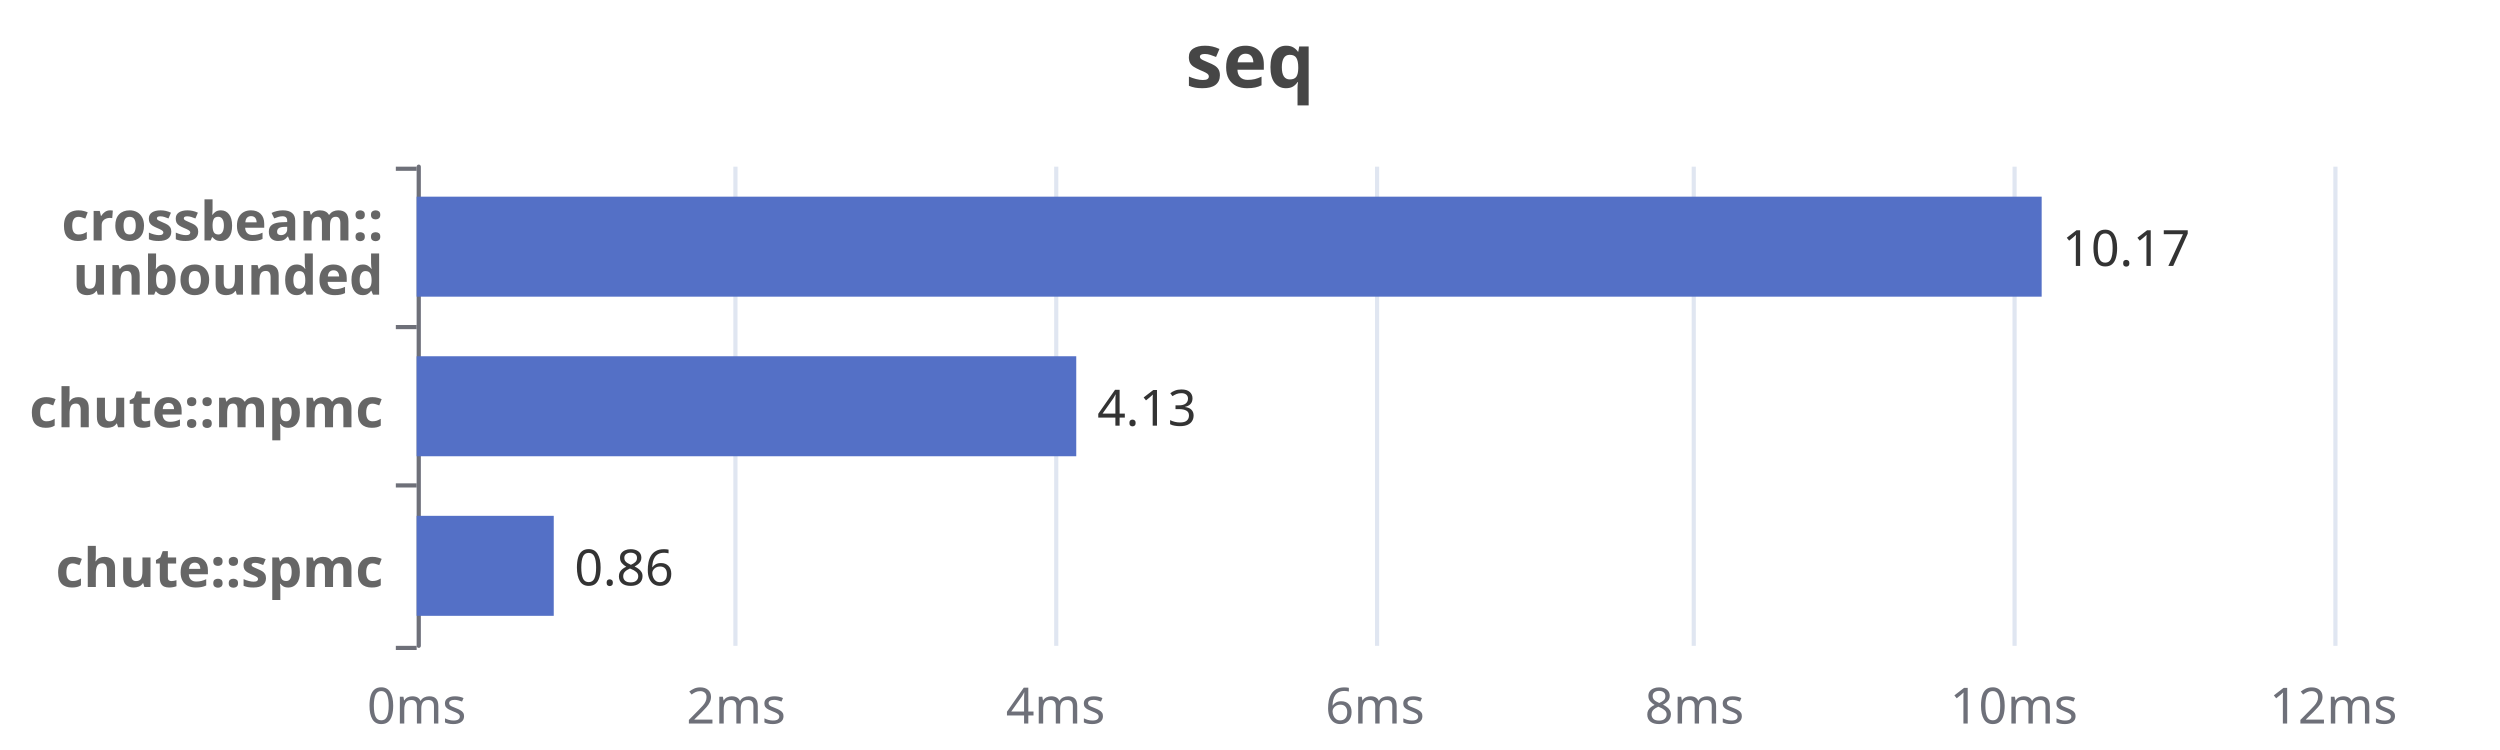
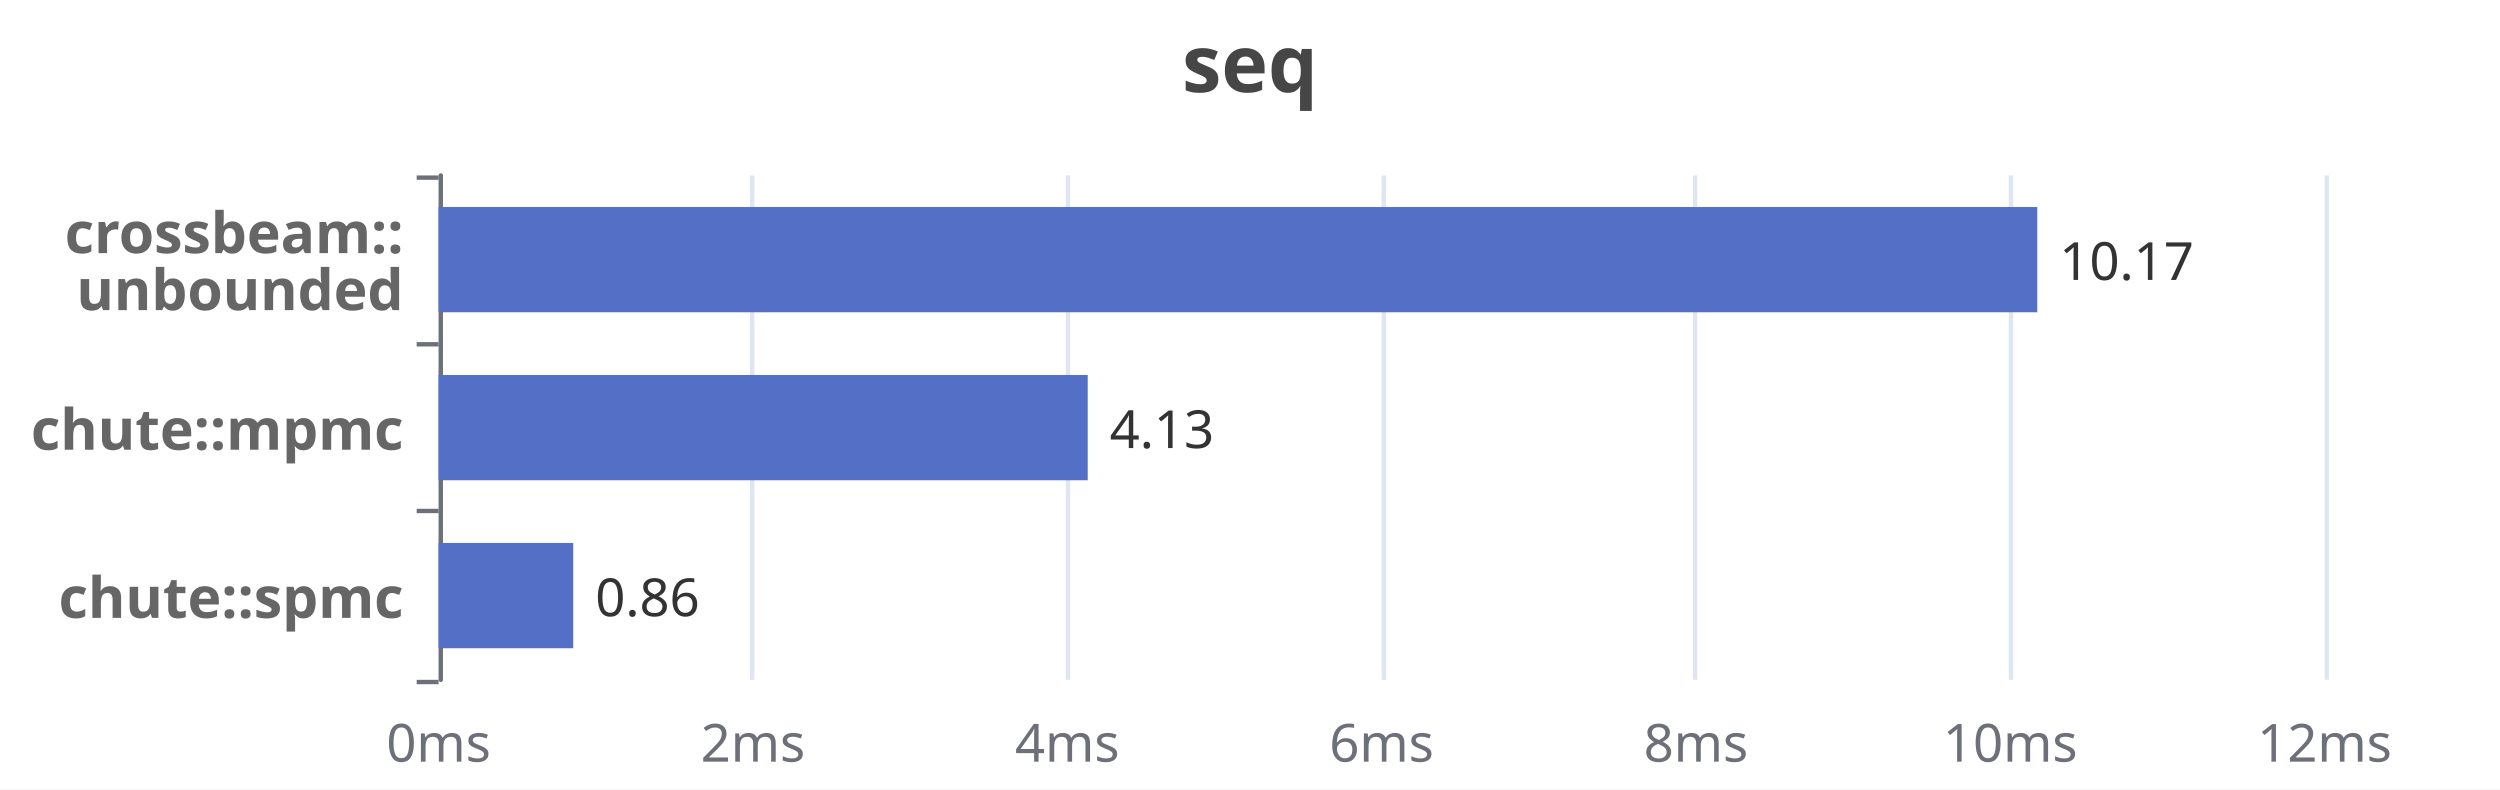
- <svg xmlns="http://www.w3.org/2000/svg" width="600" height="180" version="1.1" baseProfile="full" viewBox="0 0 600 180">
-   <rect width="600" height="180" x="0" y="0" fill="#FFFFFF" />
+ <svg xmlns="http://www.w3.org/2000/svg" width="570" height="180" version="1.1" baseProfile="full" viewBox="0 0 570 180">
+   <rect width="570" height="180" x="0" y="0" fill="#FFFFFF" />
  <path d="M100.5 40L100.5 155" fill="transparent" stroke="#E0E6F1" class="zr0-cls-0" />
-   <path d="M176.5 40L176.5 155" fill="transparent" stroke="#E0E6F1" class="zr0-cls-0" />
-   <path d="M253.5 40L253.5 155" fill="transparent" stroke="#E0E6F1" class="zr0-cls-0" />
-   <path d="M330.5 40L330.5 155" fill="transparent" stroke="#E0E6F1" class="zr0-cls-0" />
-   <path d="M406.5 40L406.5 155" fill="transparent" stroke="#E0E6F1" class="zr0-cls-0" />
-   <path d="M483.5 40L483.5 155" fill="transparent" stroke="#E0E6F1" class="zr0-cls-0" />
-   <path d="M560.5 40L560.5 155" fill="transparent" stroke="#E0E6F1" class="zr0-cls-0" />
+   <path d="M171.5 40L171.5 155" fill="transparent" stroke="#E0E6F1" class="zr0-cls-0" />
+   <path d="M243.5 40L243.5 155" fill="transparent" stroke="#E0E6F1" class="zr0-cls-0" />
+   <path d="M315.5 40L315.5 155" fill="transparent" stroke="#E0E6F1" class="zr0-cls-0" />
+   <path d="M386.5 40L386.5 155" fill="transparent" stroke="#E0E6F1" class="zr0-cls-0" />
+   <path d="M458.5 40L458.5 155" fill="transparent" stroke="#E0E6F1" class="zr0-cls-0" />
+   <path d="M530.5 40L530.5 155" fill="transparent" stroke="#E0E6F1" class="zr0-cls-0" />
  <path d="M100.5 155L100.5 40" fill="transparent" stroke="#6E7079" stroke-linecap="round" class="zr0-cls-0" />
  <path d="M100 155.5L95 155.5" fill="transparent" stroke="#6E7079" class="zr0-cls-0" />
  <path d="M100 116.5L95 116.5" fill="transparent" stroke="#6E7079" class="zr0-cls-0" />
  <path d="M100 78.5L95 78.5" fill="transparent" stroke="#6E7079" class="zr0-cls-0" />
  <path d="M100 40.5L95 40.5" fill="transparent" stroke="#6E7079" class="zr0-cls-0" />
  <text dominant-baseline="central" text-anchor="end" style="font-size:13px;font-family:sans-serif;font-weight:bolder;" transform="translate(92 135.8333)" fill="#666666">chute::spmc</text>
  <text dominant-baseline="central" text-anchor="end" style="font-size:13px;font-family:sans-serif;font-weight:bolder;" transform="translate(92 97.5)" fill="#666666">chute::mpmc</text>
  <text dominant-baseline="central" text-anchor="end" style="font-size:13px;font-family:sans-serif;font-weight:bolder;" y="-6.5" transform="translate(92 59.1667)" fill="#666666">crossbeam::</text>
  <text dominant-baseline="central" text-anchor="end" style="font-size:13px;font-family:sans-serif;font-weight:bolder;" y="6.5" transform="translate(92 59.1667)" fill="#666666">unbounded</text>
  <text dominant-baseline="central" text-anchor="middle" style="font-size:12px;font-family:sans-serif;" y="6" transform="translate(100 163)" fill="#6E7079">0ms</text>
-   <text dominant-baseline="central" text-anchor="middle" style="font-size:12px;font-family:sans-serif;" y="6" transform="translate(176.6667 163)" fill="#6E7079">2ms</text>
-   <text dominant-baseline="central" text-anchor="middle" style="font-size:12px;font-family:sans-serif;" y="6" transform="translate(253.3333 163)" fill="#6E7079">4ms</text>
-   <text dominant-baseline="central" text-anchor="middle" style="font-size:12px;font-family:sans-serif;" y="6" transform="translate(330 163)" fill="#6E7079">6ms</text>
-   <text dominant-baseline="central" text-anchor="middle" style="font-size:12px;font-family:sans-serif;" y="6" transform="translate(406.6667 163)" fill="#6E7079">8ms</text>
-   <text dominant-baseline="central" text-anchor="middle" style="font-size:12px;font-family:sans-serif;" y="6" transform="translate(483.3333 163)" fill="#6E7079">10ms</text>
-   <text dominant-baseline="central" text-anchor="middle" style="font-size:12px;font-family:sans-serif;" y="6" transform="translate(560 163)" fill="#6E7079">12ms</text>
-   <path d="M100 123.8l32.9 0l0 24l-32.9 0Z" fill="#5470c6" ecmeta_series_index="0" ecmeta_data_index="0" ecmeta_ssr_type="chart" class="zr0-cls-1" />
-   <path d="M100 85.5l158.3 0l0 24l-158.3 0Z" fill="#5470c6" ecmeta_series_index="0" ecmeta_data_index="1" ecmeta_ssr_type="chart" class="zr0-cls-1" />
-   <path d="M100 47.2l390 0l0 24l-390 0Z" fill="#5470c6" ecmeta_series_index="0" ecmeta_data_index="2" ecmeta_ssr_type="chart" class="zr0-cls-1" />
-   <text dominant-baseline="central" text-anchor="start" style="font-size:12px;font-family:sans-serif;" transform="translate(137.866 135.8333)" fill="#333" stroke="rgb(255,255,255)" stroke-width="2" paint-order="stroke" stroke-miterlimit="2">0.86</text>
-   <text dominant-baseline="central" text-anchor="start" style="font-size:12px;font-family:sans-serif;" transform="translate(263.333 97.5)" fill="#333" stroke="rgb(255,255,255)" stroke-width="2" paint-order="stroke" stroke-miterlimit="2">4.13</text>
-   <text dominant-baseline="central" text-anchor="start" style="font-size:12px;font-family:sans-serif;" transform="translate(494.9665 59.1667)" fill="#333" stroke="rgb(255,255,255)" stroke-width="2" paint-order="stroke" stroke-miterlimit="2">10.17</text>
-   <path d="M-5 -5l10 0l0 10l-10 0Z" transform="translate(300 175)" fill="rgb(0,0,0)" fill-opacity="0" stroke="#ccc" stroke-width="0" class="zr0-cls-0" />
-   <path d="M-19.6 -5l39.2 0l0 28l-39.2 0Z" transform="translate(300 5)" fill="rgb(0,0,0)" fill-opacity="0" stroke="#ccc" stroke-width="0" class="zr0-cls-0" />
-   <text dominant-baseline="central" text-anchor="middle" style="font-size:18px;font-family:sans-serif;font-weight:bold;" y="9" transform="translate(300 5)" fill="#464646">seq</text>
+   <text dominant-baseline="central" text-anchor="middle" style="font-size:12px;font-family:sans-serif;" y="6" transform="translate(171.6667 163)" fill="#6E7079">2ms</text>
+   <text dominant-baseline="central" text-anchor="middle" style="font-size:12px;font-family:sans-serif;" y="6" transform="translate(243.3333 163)" fill="#6E7079">4ms</text>
+   <text dominant-baseline="central" text-anchor="middle" style="font-size:12px;font-family:sans-serif;" y="6" transform="translate(315 163)" fill="#6E7079">6ms</text>
+   <text dominant-baseline="central" text-anchor="middle" style="font-size:12px;font-family:sans-serif;" y="6" transform="translate(386.6667 163)" fill="#6E7079">8ms</text>
+   <text dominant-baseline="central" text-anchor="middle" style="font-size:12px;font-family:sans-serif;" y="6" transform="translate(458.3333 163)" fill="#6E7079">10ms</text>
+   <text dominant-baseline="central" text-anchor="middle" style="font-size:12px;font-family:sans-serif;" y="6" transform="translate(530 163)" fill="#6E7079">12ms</text>
+   <path d="M100 123.8l30.7 0l0 24l-30.7 0Z" fill="#5470c6" ecmeta_series_index="0" ecmeta_data_index="0" ecmeta_ssr_type="chart" class="zr0-cls-1" />
+   <path d="M100 85.5l148 0l0 24l-148 0Z" fill="#5470c6" ecmeta_series_index="0" ecmeta_data_index="1" ecmeta_ssr_type="chart" class="zr0-cls-1" />
+   <path d="M100 47.2l364.5 0l0 24l-364.5 0Z" fill="#5470c6" ecmeta_series_index="0" ecmeta_data_index="2" ecmeta_ssr_type="chart" class="zr0-cls-1" />
+   <text dominant-baseline="central" text-anchor="start" style="font-size:12px;font-family:sans-serif;" transform="translate(135.7226 135.8333)" fill="#333" stroke="rgb(255,255,255)" stroke-width="2" paint-order="stroke" stroke-miterlimit="2">0.86</text>
+   <text dominant-baseline="central" text-anchor="start" style="font-size:12px;font-family:sans-serif;" transform="translate(253.007 97.5)" fill="#333" stroke="rgb(255,255,255)" stroke-width="2" paint-order="stroke" stroke-miterlimit="2">4.13</text>
+   <text dominant-baseline="central" text-anchor="start" style="font-size:12px;font-family:sans-serif;" transform="translate(469.5339 59.1667)" fill="#333" stroke="rgb(255,255,255)" stroke-width="2" paint-order="stroke" stroke-miterlimit="2">10.17</text>
+   <path d="M-5 -5l10 0l0 10l-10 0Z" transform="translate(285 175)" fill="rgb(0,0,0)" fill-opacity="0" stroke="#ccc" stroke-width="0" class="zr0-cls-0" />
+   <path d="M-19.6 -5l39.2 0l0 28l-39.2 0Z" transform="translate(285 5)" fill="rgb(0,0,0)" fill-opacity="0" stroke="#ccc" stroke-width="0" class="zr0-cls-0" />
+   <text dominant-baseline="central" text-anchor="middle" style="font-size:18px;font-family:sans-serif;font-weight:bold;" y="9" transform="translate(285 5)" fill="#464646">seq</text>
  <style>
.zr0-cls-0:hover {
pointer-events:none;
}
.zr0-cls-1:hover {
cursor:pointer;
fill:rgba(92,123,217,1);
}



</style>
</svg>
